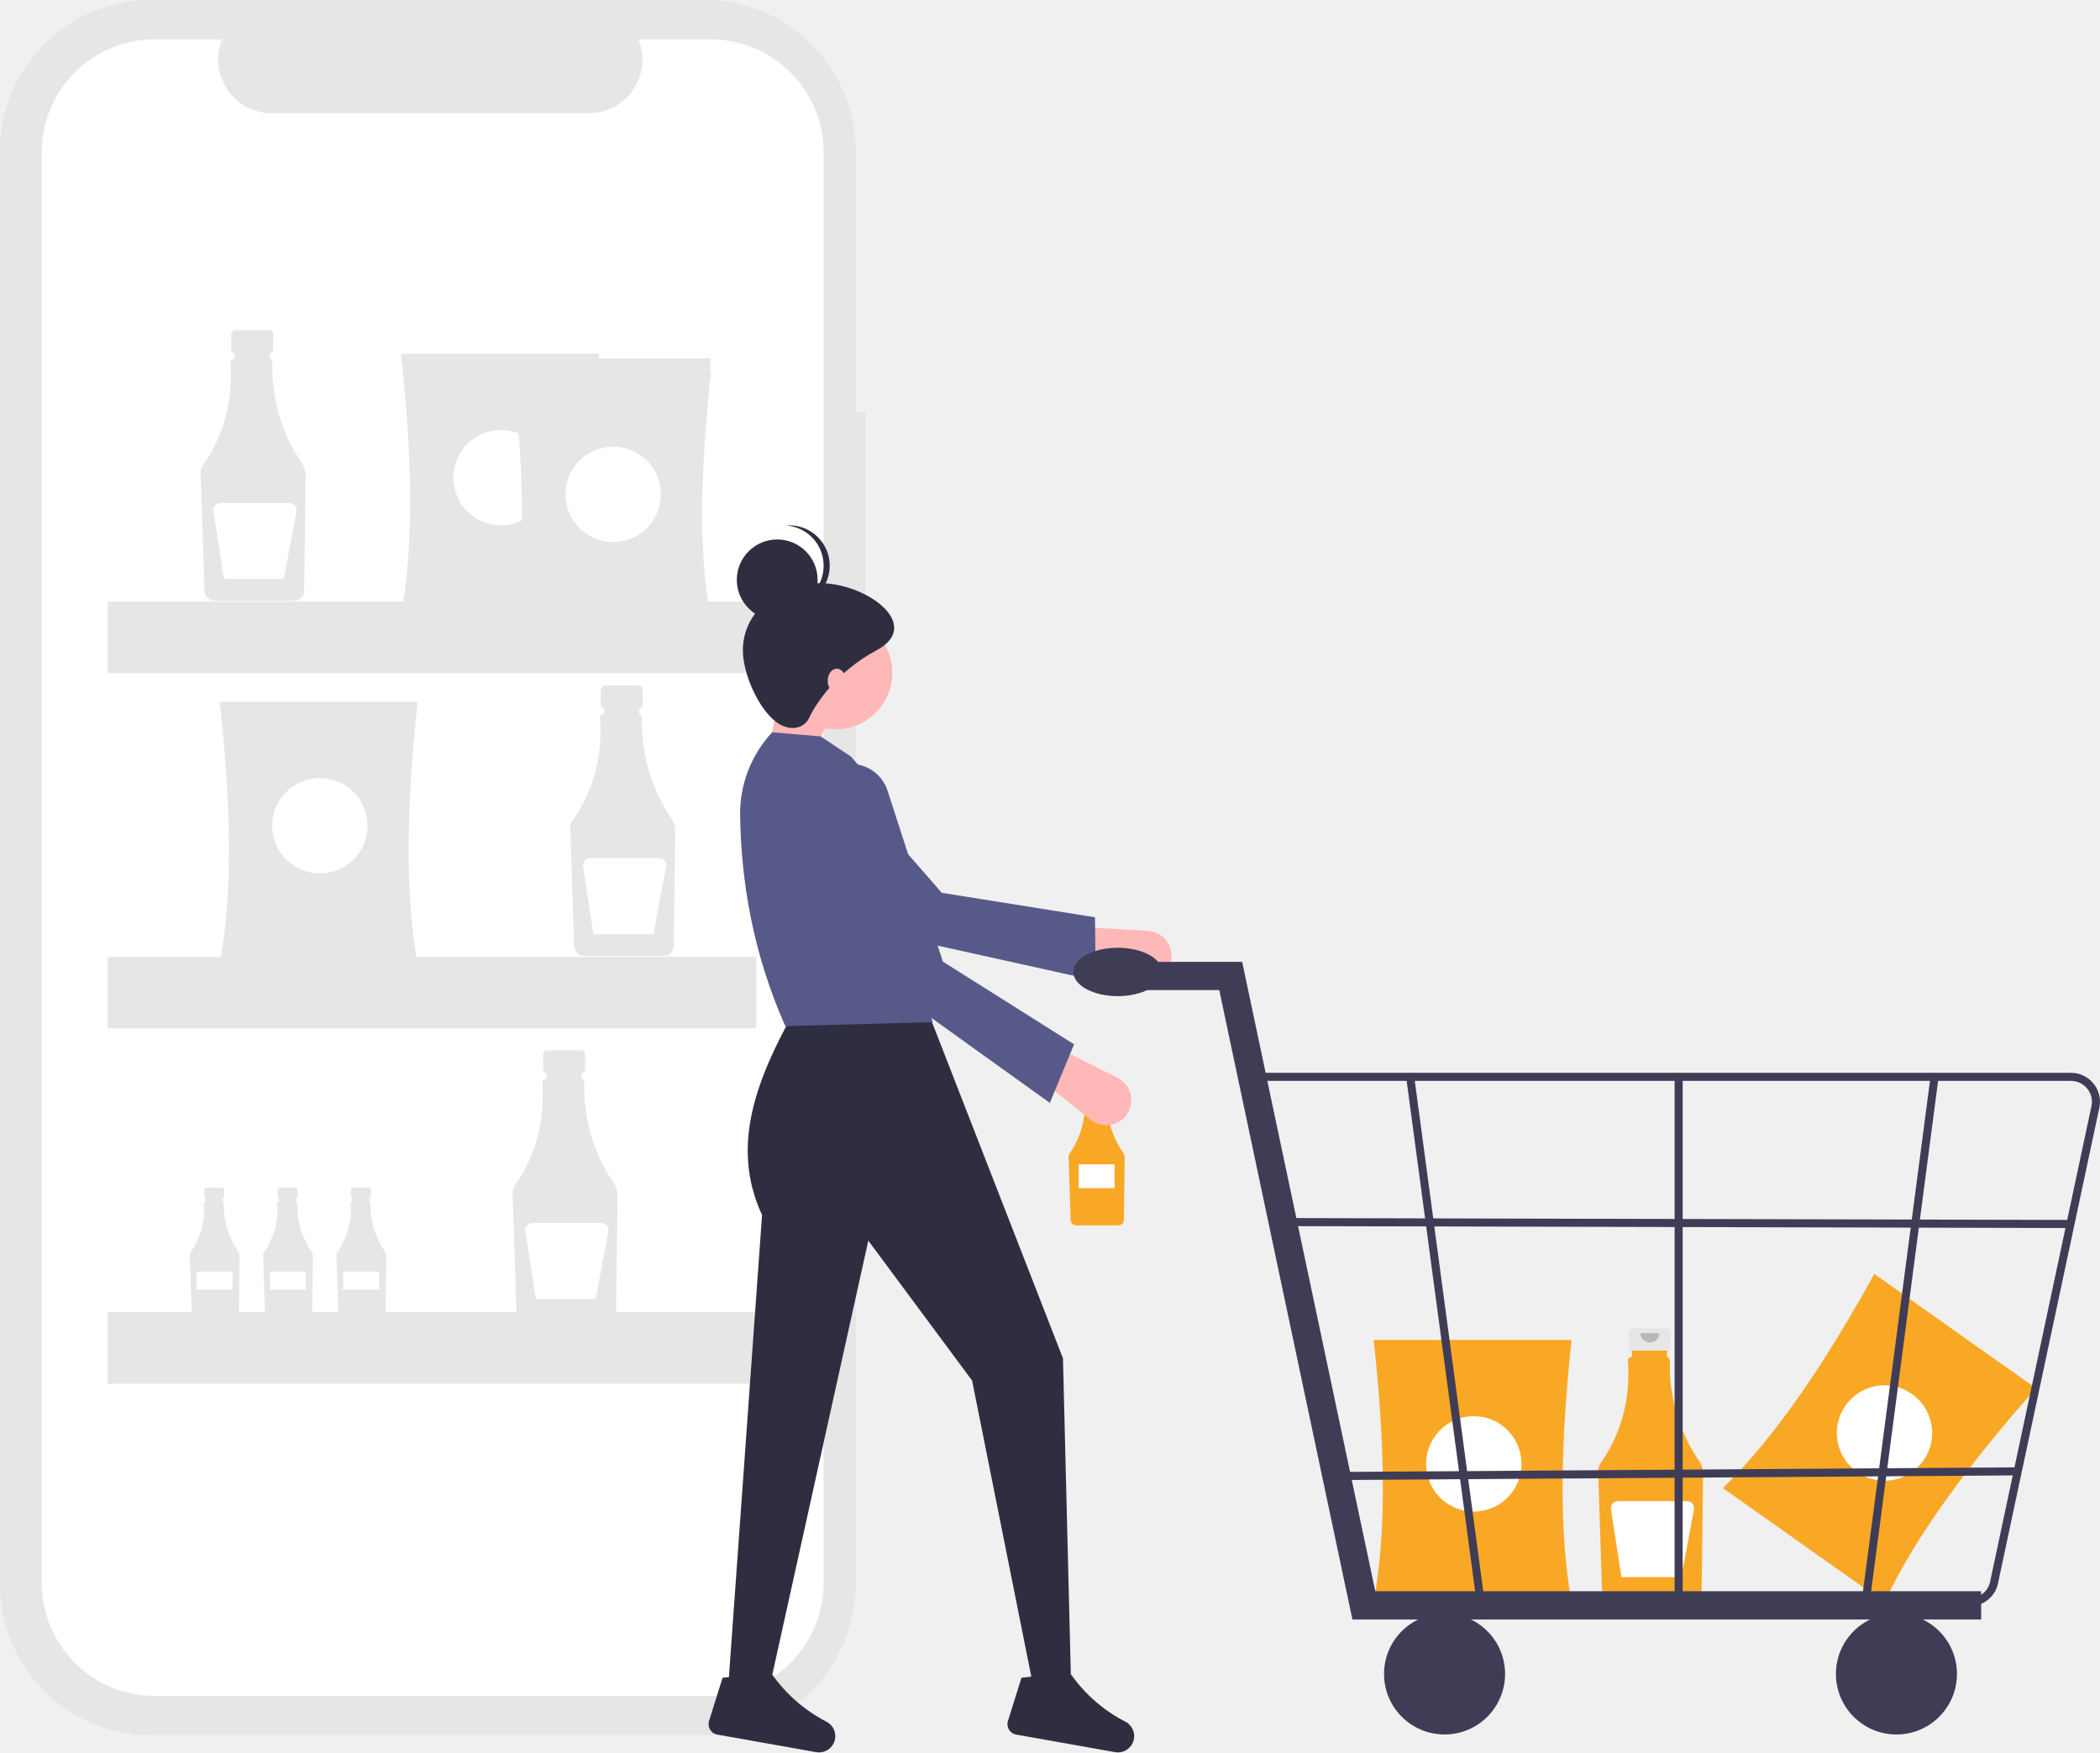
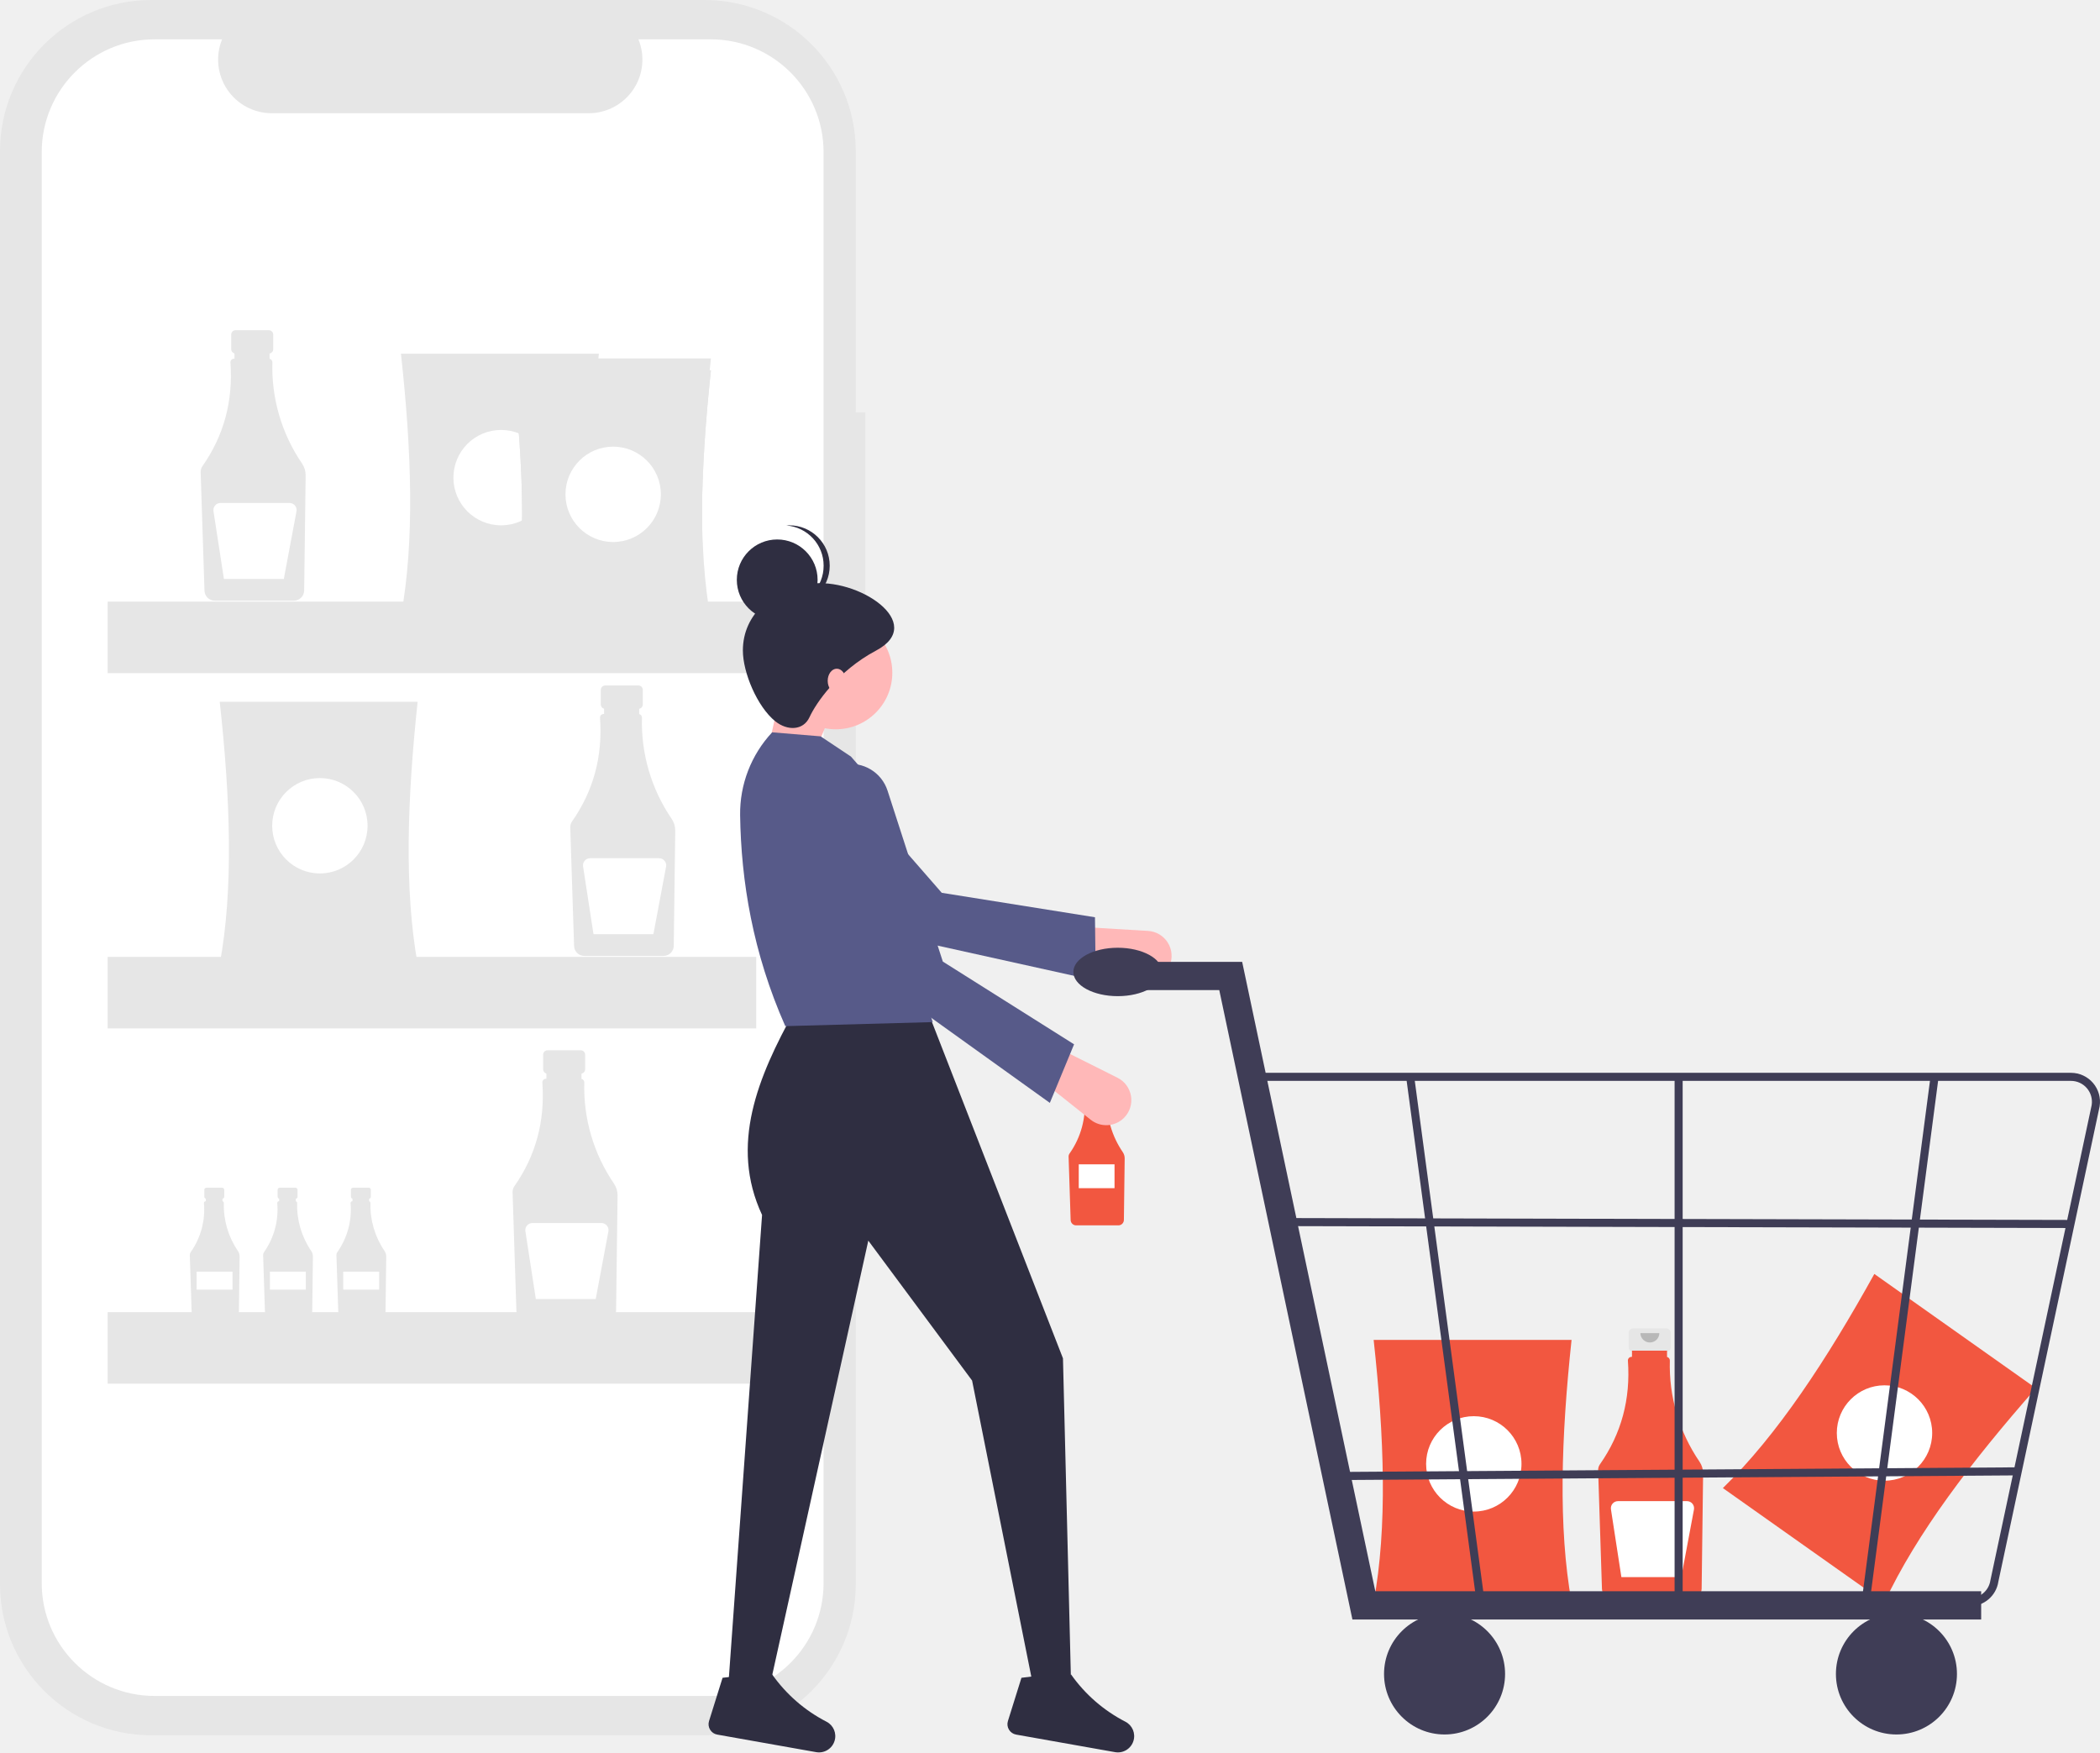
<svg xmlns="http://www.w3.org/2000/svg" id="b0613604-cb64-4fd5-a4c3-be829c572cfc" data-name="Layer 1" width="888" height="741.048" viewBox="0 0 888 741.048">
  <path d="M521.896,253.856H517.864v-110.453a63.927,63.927,0,0,0-63.927-63.927H219.927A63.927,63.927,0,0,0,156,143.403V749.357A63.927,63.927,0,0,0,219.927,813.284H453.937a63.927,63.927,0,0,0,63.927-63.927V332.478h4.032Z" transform="translate(-156 -79.47583)" fill="#e6e6e6" />
  <path d="M456.516,96.107h-30.546a22.681,22.681,0,0,1-21,31.247H270.91a22.681,22.681,0,0,1-21-31.247h-28.53a47.74,47.74,0,0,0-47.74,47.74V748.912a47.74,47.74,0,0,0,47.74,47.74H456.516a47.74,47.74,0,0,0,47.74-47.74V143.848A47.74,47.74,0,0,0,456.516,96.107Z" transform="translate(-156 -79.47583)" fill="#fff" />
  <path d="M269.672,219.111H255.633a1.861,1.861,0,0,0-1.861,1.861v6.162a1.861,1.861,0,0,0,1.861,1.861h2.327v9.233h9.386v-9.233h2.327a1.861,1.861,0,0,0,1.861-1.861v-6.162A1.861,1.861,0,0,0,269.672,219.111Z" transform="translate(-156 -79.47583)" fill="#e6e6e6" />
  <path d="M283.734,275.507a72.178,72.178,0,0,1-12.557-42.794,1.522,1.522,0,0,0-1.188-1.519v-2.663H255.162v2.626h-.204a1.521,1.521,0,0,0-1.519,1.523q0.0.055.004.111,1.752,24.425-11.833,43.808a4.193,4.193,0,0,0-.759,2.541l1.621,50.151a4.341,4.341,0,0,0,4.304,4.19h33.537a4.343,4.343,0,0,0,4.307-4.264l.625-48.693A8.788,8.788,0,0,0,283.734,275.507Z" transform="translate(-156 -79.47583)" fill="#e6e6e6" />
  <path d="M278.425,292.166H249.234a2.997,2.997,0,0,0-2.962,3.453l4.411,28.673h25.33l5.358-28.577a2.997,2.997,0,0,0-2.946-3.549Z" transform="translate(-156 -79.47583)" fill="#fff" />
  <path d="M425.957,369.345H411.917a1.861,1.861,0,0,0-1.861,1.861v6.162a1.861,1.861,0,0,0,1.861,1.861h2.327v9.233h9.386V379.23h2.327a1.861,1.861,0,0,0,1.861-1.861v-6.162A1.861,1.861,0,0,0,425.957,369.345Z" transform="translate(-156 -79.47583)" fill="#e6e6e6" />
  <path d="M440.019,425.742a72.178,72.178,0,0,1-12.557-42.794,1.522,1.522,0,0,0-1.188-1.519V378.767H411.446v2.626h-.204a1.521,1.521,0,0,0-1.519,1.523q0.0.055.004.111,1.752,24.425-11.833,43.808a4.193,4.193,0,0,0-.759,2.541l1.621,50.151a4.341,4.341,0,0,0,4.304,4.19h33.537a4.343,4.343,0,0,0,4.307-4.264l.625-48.693A8.788,8.788,0,0,0,440.019,425.742Z" transform="translate(-156 -79.47583)" fill="#e6e6e6" />
  <path d="M434.71,442.401H405.518a2.997,2.997,0,0,0-2.962,3.453l4.411,28.673h25.33l5.358-28.577a2.997,2.997,0,0,0-2.946-3.549Z" transform="translate(-156 -79.47583)" fill="#fff" />
  <path d="M249.935,581.733h-6.659a.883.883,0,0,0-.883.883v2.923a.883.883,0,0,0,.883.883h1.104v4.38h4.452v-4.38H249.935a.883.883,0,0,0,.883-.883v-2.923A.883.883,0,0,0,249.935,581.733Z" transform="translate(-156 -79.47583)" fill="#e6e6e6" />
  <path d="M256.605,608.484a34.237,34.237,0,0,1-5.956-20.299.722.722,0,0,0-.564-.721v-1.263H243.052v1.245h-.097a.722.722,0,0,0-.721.723q0,.026.002.053a31.246,31.246,0,0,1-5.613,20.78,1.989,1.989,0,0,0-.36,1.205l.769,23.789a2.059,2.059,0,0,0,2.042,1.988h15.908a2.06,2.06,0,0,0,2.043-2.023l.296-23.097A4.168,4.168,0,0,0,256.605,608.484Z" transform="translate(-156 -79.47583)" fill="#e6e6e6" />
  <rect x="83.137" y="537.753" width="15.179" height="7.59" fill="#fff" />
  <path d="M280.935,581.733h-6.659a.883.883,0,0,0-.883.883v2.923a.883.883,0,0,0,.883.883h1.104v4.38h4.452v-4.38H280.935a.883.883,0,0,0,.883-.883v-2.923A.883.883,0,0,0,280.935,581.733Z" transform="translate(-156 -79.47583)" fill="#e6e6e6" />
  <path d="M287.605,608.484a34.237,34.237,0,0,1-5.956-20.299.722.722,0,0,0-.564-.721v-1.263H274.052v1.245h-.097a.722.722,0,0,0-.721.723q0,.026.002.053a31.246,31.246,0,0,1-5.613,20.78,1.989,1.989,0,0,0-.36,1.205l.769,23.789a2.059,2.059,0,0,0,2.042,1.988h15.908a2.06,2.06,0,0,0,2.043-2.023l.296-23.097A4.168,4.168,0,0,0,287.605,608.484Z" transform="translate(-156 -79.47583)" fill="#e6e6e6" />
  <rect x="114.137" y="537.753" width="15.179" height="7.59" fill="#fff" />
  <path d="M311.935,581.733h-6.659a.883.883,0,0,0-.883.883v2.923a.883.883,0,0,0,.883.883h1.104v4.38h4.452v-4.38H311.935a.883.883,0,0,0,.883-.883v-2.923A.883.883,0,0,0,311.935,581.733Z" transform="translate(-156 -79.47583)" fill="#e6e6e6" />
  <path d="M318.605,608.484a34.237,34.237,0,0,1-5.956-20.299.722.722,0,0,0-.564-.721v-1.263H305.052v1.245h-.097a.722.722,0,0,0-.721.723q0,.026.002.053a31.246,31.246,0,0,1-5.613,20.78,1.989,1.989,0,0,0-.36,1.205l.769,23.789a2.059,2.059,0,0,0,2.042,1.988h15.908a2.06,2.06,0,0,0,2.043-2.023l.296-23.097A4.168,4.168,0,0,0,318.605,608.484Z" transform="translate(-156 -79.47583)" fill="#e6e6e6" />
  <rect x="145.137" y="537.753" width="15.179" height="7.59" fill="#fff" />
  <path d="M401.567,523.613H387.528a1.861,1.861,0,0,0-1.861,1.861v6.162a1.861,1.861,0,0,0,1.861,1.861h2.327v9.233h9.386v-9.233h2.327a1.861,1.861,0,0,0,1.861-1.861v-6.162A1.861,1.861,0,0,0,401.567,523.613Z" transform="translate(-156 -79.47583)" fill="#e6e6e6" />
  <path d="M415.629,580.01a72.178,72.178,0,0,1-12.557-42.794,1.522,1.522,0,0,0-1.188-1.519v-2.663H387.057v2.626h-.204a1.521,1.521,0,0,0-1.519,1.523q0.0.055.004.111,1.752,24.425-11.833,43.808a4.193,4.193,0,0,0-.759,2.541l1.621,50.151a4.341,4.341,0,0,0,4.304,4.19h33.537a4.343,4.343,0,0,0,4.307-4.264l.625-48.693A8.788,8.788,0,0,0,415.629,580.01Z" transform="translate(-156 -79.47583)" fill="#e6e6e6" />
  <path d="M410.32,596.668H381.129a2.997,2.997,0,0,0-2.962,3.453l4.411,28.673h25.33l5.358-28.577a2.997,2.997,0,0,0-2.946-3.549Z" transform="translate(-156 -79.47583)" fill="#fff" />
  <path d="M409.232,339.938H325.544c5.851-31.633,4.505-69.832,0-110.911h83.688C404.847,270.107,403.536,308.305,409.232,339.938Z" transform="translate(-156 -79.47583)" fill="#e6e6e6" />
  <circle cx="211.892" cy="201.982" r="20.166" fill="#fff" />
  <path d="M332.602,487.148H248.914c5.851-31.633,4.505-69.832,0-110.911H332.602C328.217,417.316,326.907,455.515,332.602,487.148Z" transform="translate(-156 -79.47583)" fill="#e6e6e6" />
  <circle cx="135.262" cy="349.192" r="20.166" fill="#fff" />
  <path d="M456.621,346.996H372.933c5.851-31.633,4.505-69.832,0-110.911h83.688C452.236,277.165,450.926,315.363,456.621,346.996Z" transform="translate(-156 -79.47583)" fill="#e6e6e6" />
  <circle cx="259.281" cy="209.04" r="20.166" fill="#fff" />
  <path d="M456.621,341.955H372.933c5.851-31.633,4.505-69.832,0-110.911h83.688C452.236,272.123,450.926,310.322,456.621,341.955Z" transform="translate(-156 -79.47583)" fill="#e6e6e6" />
  <circle cx="259.281" cy="203.998" r="20.166" fill="#fff" />
  <path d="M456.621,346.996H372.933c5.851-31.633,4.505-69.832,0-110.911h83.688C452.236,277.165,450.926,315.363,456.621,346.996Z" transform="translate(-156 -79.47583)" fill="#e6e6e6" />
  <circle cx="259.281" cy="209.04" r="20.166" fill="#fff" />
  <rect x="45.525" y="254.413" width="274.254" height="30.249" fill="#e6e6e6" />
  <rect x="45.525" y="404.647" width="274.254" height="30.249" fill="#e6e6e6" />
  <rect x="45.525" y="554.882" width="274.254" height="30.249" fill="#e6e6e6" />
-   <path d="M952.855,757.075l-68.325-48.326c23.044-22.448,44.002-54.411,64.046-90.551l68.325,48.326C989.599,697.53,966.471,727.96,952.855,757.075Z" transform="translate(-156 -79.47583)" fill="#f9a826" />
+   <path d="M952.855,757.075l-68.325-48.326c23.044-22.448,44.002-54.411,64.046-90.551l68.325,48.326C989.599,697.53,966.471,727.96,952.855,757.075Z" transform="translate(-156 -79.47583)" fill="#f25740" />
  <circle cx="796.873" cy="605.982" r="20.166" fill="#fff" />
  <path d="M623.262,536.554h-7.5a.994.994,0,0,0-.994.994v3.292a.994.994,0,0,0,.994.994h1.243v4.932h5.014v-4.932h1.243a.994.994,0,0,0,.994-.994v-3.292A.994.994,0,0,0,623.262,536.554Z" transform="translate(-156 -79.47583)" fill="#e6e6e6" />
-   <path d="M630.774,566.682a38.558,38.558,0,0,1-6.708-22.861.813.813,0,0,0-.635-.812v-1.422h-7.921v1.403h-.109a.813.813,0,0,0-.812.814q0,.03.002.059a35.189,35.189,0,0,1-6.322,23.403,2.24,2.24,0,0,0-.405,1.357l.866,26.792a2.319,2.319,0,0,0,2.299,2.238h17.916a2.32,2.32,0,0,0,2.301-2.278l.334-26.012A4.695,4.695,0,0,0,630.774,566.682Z" transform="translate(-156 -79.47583)" fill="#f9a826" />
+   <path d="M630.774,566.682a38.558,38.558,0,0,1-6.708-22.861.813.813,0,0,0-.635-.812v-1.422h-7.921v1.403h-.109a.813.813,0,0,0-.812.814q0,.03.002.059a35.189,35.189,0,0,1-6.322,23.403,2.24,2.24,0,0,0-.405,1.357l.866,26.792a2.319,2.319,0,0,0,2.299,2.238h17.916a2.32,2.32,0,0,0,2.301-2.278l.334-26.012A4.695,4.695,0,0,0,630.774,566.682Z" transform="translate(-156 -79.47583)" fill="#f25740" />
  <path d="M621.699,537.627a2.145,2.145,0,0,1-4.291,0" transform="translate(-156 -79.47583)" opacity="0.2" style="isolation:isolate" />
  <rect x="456.161" y="492.368" width="15.124" height="10.083" fill="#fff" />
  <path d="M860.602,641.218H846.563a1.861,1.861,0,0,0-1.861,1.861v6.162a1.861,1.861,0,0,0,1.861,1.861h2.327v9.233h9.386v-9.233h2.327a1.861,1.861,0,0,0,1.861-1.861V643.079A1.861,1.861,0,0,0,860.602,641.218Z" transform="translate(-156 -79.47583)" fill="#e6e6e6" />
-   <path d="M874.664,697.615a72.178,72.178,0,0,1-12.557-42.794,1.522,1.522,0,0,0-1.188-1.519v-2.663H846.092v2.626h-.204a1.521,1.521,0,0,0-1.519,1.523q0.0.055.004.111,1.752,24.425-11.833,43.808a4.193,4.193,0,0,0-.759,2.541l1.621,50.151a4.341,4.341,0,0,0,4.304,4.19h33.537a4.343,4.343,0,0,0,4.307-4.264l.625-48.693A8.788,8.788,0,0,0,874.664,697.615Z" transform="translate(-156 -79.47583)" fill="#f9a826" />
+   <path d="M874.664,697.615a72.178,72.178,0,0,1-12.557-42.794,1.522,1.522,0,0,0-1.188-1.519v-2.663H846.092v2.626h-.204a1.521,1.521,0,0,0-1.519,1.523q0.0.055.004.111,1.752,24.425-11.833,43.808a4.193,4.193,0,0,0-.759,2.541l1.621,50.151a4.341,4.341,0,0,0,4.304,4.19h33.537a4.343,4.343,0,0,0,4.307-4.264l.625-48.693A8.788,8.788,0,0,0,874.664,697.615Z" transform="translate(-156 -79.47583)" fill="#f25740" />
  <path d="M857.676,643.226a4.016,4.016,0,0,1-8.031,0" transform="translate(-156 -79.47583)" opacity="0.2" style="isolation:isolate" />
  <path d="M869.355,714.273H840.164a2.997,2.997,0,0,0-2.962,3.453l4.411,28.673h25.33l5.358-28.577a2.997,2.997,0,0,0-2.946-3.549Z" transform="translate(-156 -79.47583)" fill="#fff" />
-   <path d="M820.546,756.996H736.858c5.851-31.633,4.505-69.832,0-110.911H820.546C816.161,687.164,814.851,725.362,820.546,756.996Z" transform="translate(-156 -79.47583)" fill="#f9a826" />
+   <path d="M820.546,756.996H736.858c5.851-31.633,4.505-69.832,0-110.911H820.546C816.161,687.164,814.851,725.362,820.546,756.996Z" transform="translate(-156 -79.47583)" fill="#f25740" />
  <circle cx="623.206" cy="619.039" r="20.166" fill="#fff" />
  <polygon points="322.243 328.466 341.03 326.758 352.986 297.724 331.637 285.768 322.243 328.466" fill="#ffb8b8" />
  <path d="M650.66,487.65v0a10.593,10.593,0,0,0-9.202-14.517l-29.17-1.739-4.295,14.282,30.029,8.247A10.593,10.593,0,0,0,650.66,487.65Z" transform="translate(-156 -79.47583)" fill="#ffb8b8" />
  <path d="M619.339,494.163l-.321-26.8-64.793-10.339L504.31,399.777a16.338,16.338,0,0,0-21.294-2.912l0,0a16.338,16.338,0,0,0-2.846,24.922l41.18,50.678Z" transform="translate(-156 -79.47583)" fill="#575a89" />
  <path d="M463.726,795.643h17.079L523.168,604.109l43.887,59.169,25.619,128.095h16.225l-3.416-137.488-57.216-146.882H491.906c-15.402,27.874-27.485,56.608-13.663,86.251Z" transform="translate(-156 -79.47583)" fill="#2f2e41" />
  <path d="M582.204,807.276a4.457,4.457,0,0,0,3.476,5.718l41.793,7.417a6.876,6.876,0,0,0,7.801-4.713h0a6.834,6.834,0,0,0-3.342-8.126,63.902,63.902,0,0,1-23.048-20.038c-4.593,4.277-9.727,3.875-15.179.723l-5.782.723Z" transform="translate(-156 -79.47583)" fill="#2f2e41" />
  <path d="M455.818,807.276a4.457,4.457,0,0,0,3.476,5.718l41.793,7.417a6.876,6.876,0,0,0,7.801-4.713h0a6.834,6.834,0,0,0-3.342-8.126,63.902,63.902,0,0,1-23.048-20.038c-4.593,4.277-9.727,3.875-15.179.723l-5.782.723Z" transform="translate(-156 -79.47583)" fill="#2f2e41" />
  <circle cx="353.413" cy="284.487" r="23.911" fill="#ffb8b8" />
  <path d="M488.064,513.407,550.403,511.699l-18.308-57.62c11.377-18.239-.073-36.46-16.278-54.677l-12.809-8.54-20.495-1.708h0a50.314,50.314,0,0,0-13.549,35.05C469.369,452.032,474.297,482.324,488.064,513.407Z" transform="translate(-156 -79.47583)" fill="#575a89" />
  <path d="M631.291,552.192h0a10.593,10.593,0,0,0-2.749-16.966L602.409,522.151l-9.567,11.441,24.363,19.395A10.593,10.593,0,0,0,631.291,552.192Z" transform="translate(-156 -79.47583)" fill="#ffb8b8" />
  <path d="M599.933,545.858l10.248-24.765-55.502-34.994-23.37-72.268a16.338,16.338,0,0,0-18.432-11.054h0a16.338,16.338,0,0,0-12.421,21.793l17.923,62.791Z" transform="translate(-156 -79.47583)" fill="#575a89" />
  <path d="M470.13,354.569c0,9.304,6.042,23.712,13.663,29.889,5.128,4.156,11.905,3.981,14.517-1.708,2.68-5.836,11.919-19.552,28.181-28.181,21.678-11.503-7.688-31.182-28.181-28.181C482.911,328.643,470.13,339.005,470.13,354.569Z" transform="translate(-156 -79.47583)" fill="#2f2e41" />
  <circle cx="328.648" cy="245.205" r="17.079" fill="#2f2e41" />
  <path d="M504.289,318.703a17.069,17.069,0,0,0-15.798-17.015c.424-.032.849-.065,1.281-.065a17.079,17.079,0,0,1,0,34.159c-.432,0-.857-.033-1.281-.065A17.069,17.069,0,0,0,504.289,318.703Z" transform="translate(-156 -79.47583)" fill="#2f2e41" />
  <ellipse cx="353.84" cy="287.903" rx="3.843" ry="5.124" fill="#ffb8b8" />
  <polygon points="837.751 684.845 571.879 684.845 515.578 418.694 467.529 418.694 467.529 406.752 525.258 406.752 581.559 672.902 837.751 672.902 837.751 684.845" fill="#3f3d56" />
  <circle cx="610.841" cy="707.877" r="25.591" fill="#3f3d56" />
  <circle cx="801.923" cy="707.877" r="25.591" fill="#3f3d56" />
  <path d="M988.903,758.697H730.225L684.584,533.145h347.151a12.265,12.265,0,0,1,12.116,14.167l-42.833,201.025A12.204,12.204,0,0,1,988.903,758.697Zm-255.869-3.412H988.903a8.806,8.806,0,0,0,8.742-7.477l42.833-201.025a8.85,8.85,0,0,0-8.744-10.225H688.726Z" transform="translate(-156 -79.47583)" fill="#3f3d56" />
  <polygon points="624.513 678.499 594.623 455.653 597.989 455.097 627.879 677.943 624.513 678.499" fill="#3f3d56" />
  <polygon points="790.712 676.788 787.343 676.242 816.36 455.102 819.729 455.648 790.712 676.788" fill="#3f3d56" />
  <rect x="708.115" y="455.375" width="3.412" height="222.846" fill="#3f3d56" />
  <rect x="865.451" y="431.522" width="3.412" height="330.296" transform="translate(112.3889 1382.904) rotate(-89.86127)" fill="#3f3d56" />
  <rect x="718.838" y="700.962" width="290.178" height="3.412" transform="translate(-160.7831 -73.5538) rotate(-0.39166)" fill="#3f3d56" />
  <ellipse cx="472.648" cy="411.017" rx="18.767" ry="10.237" fill="#3f3d56" />
</svg>
